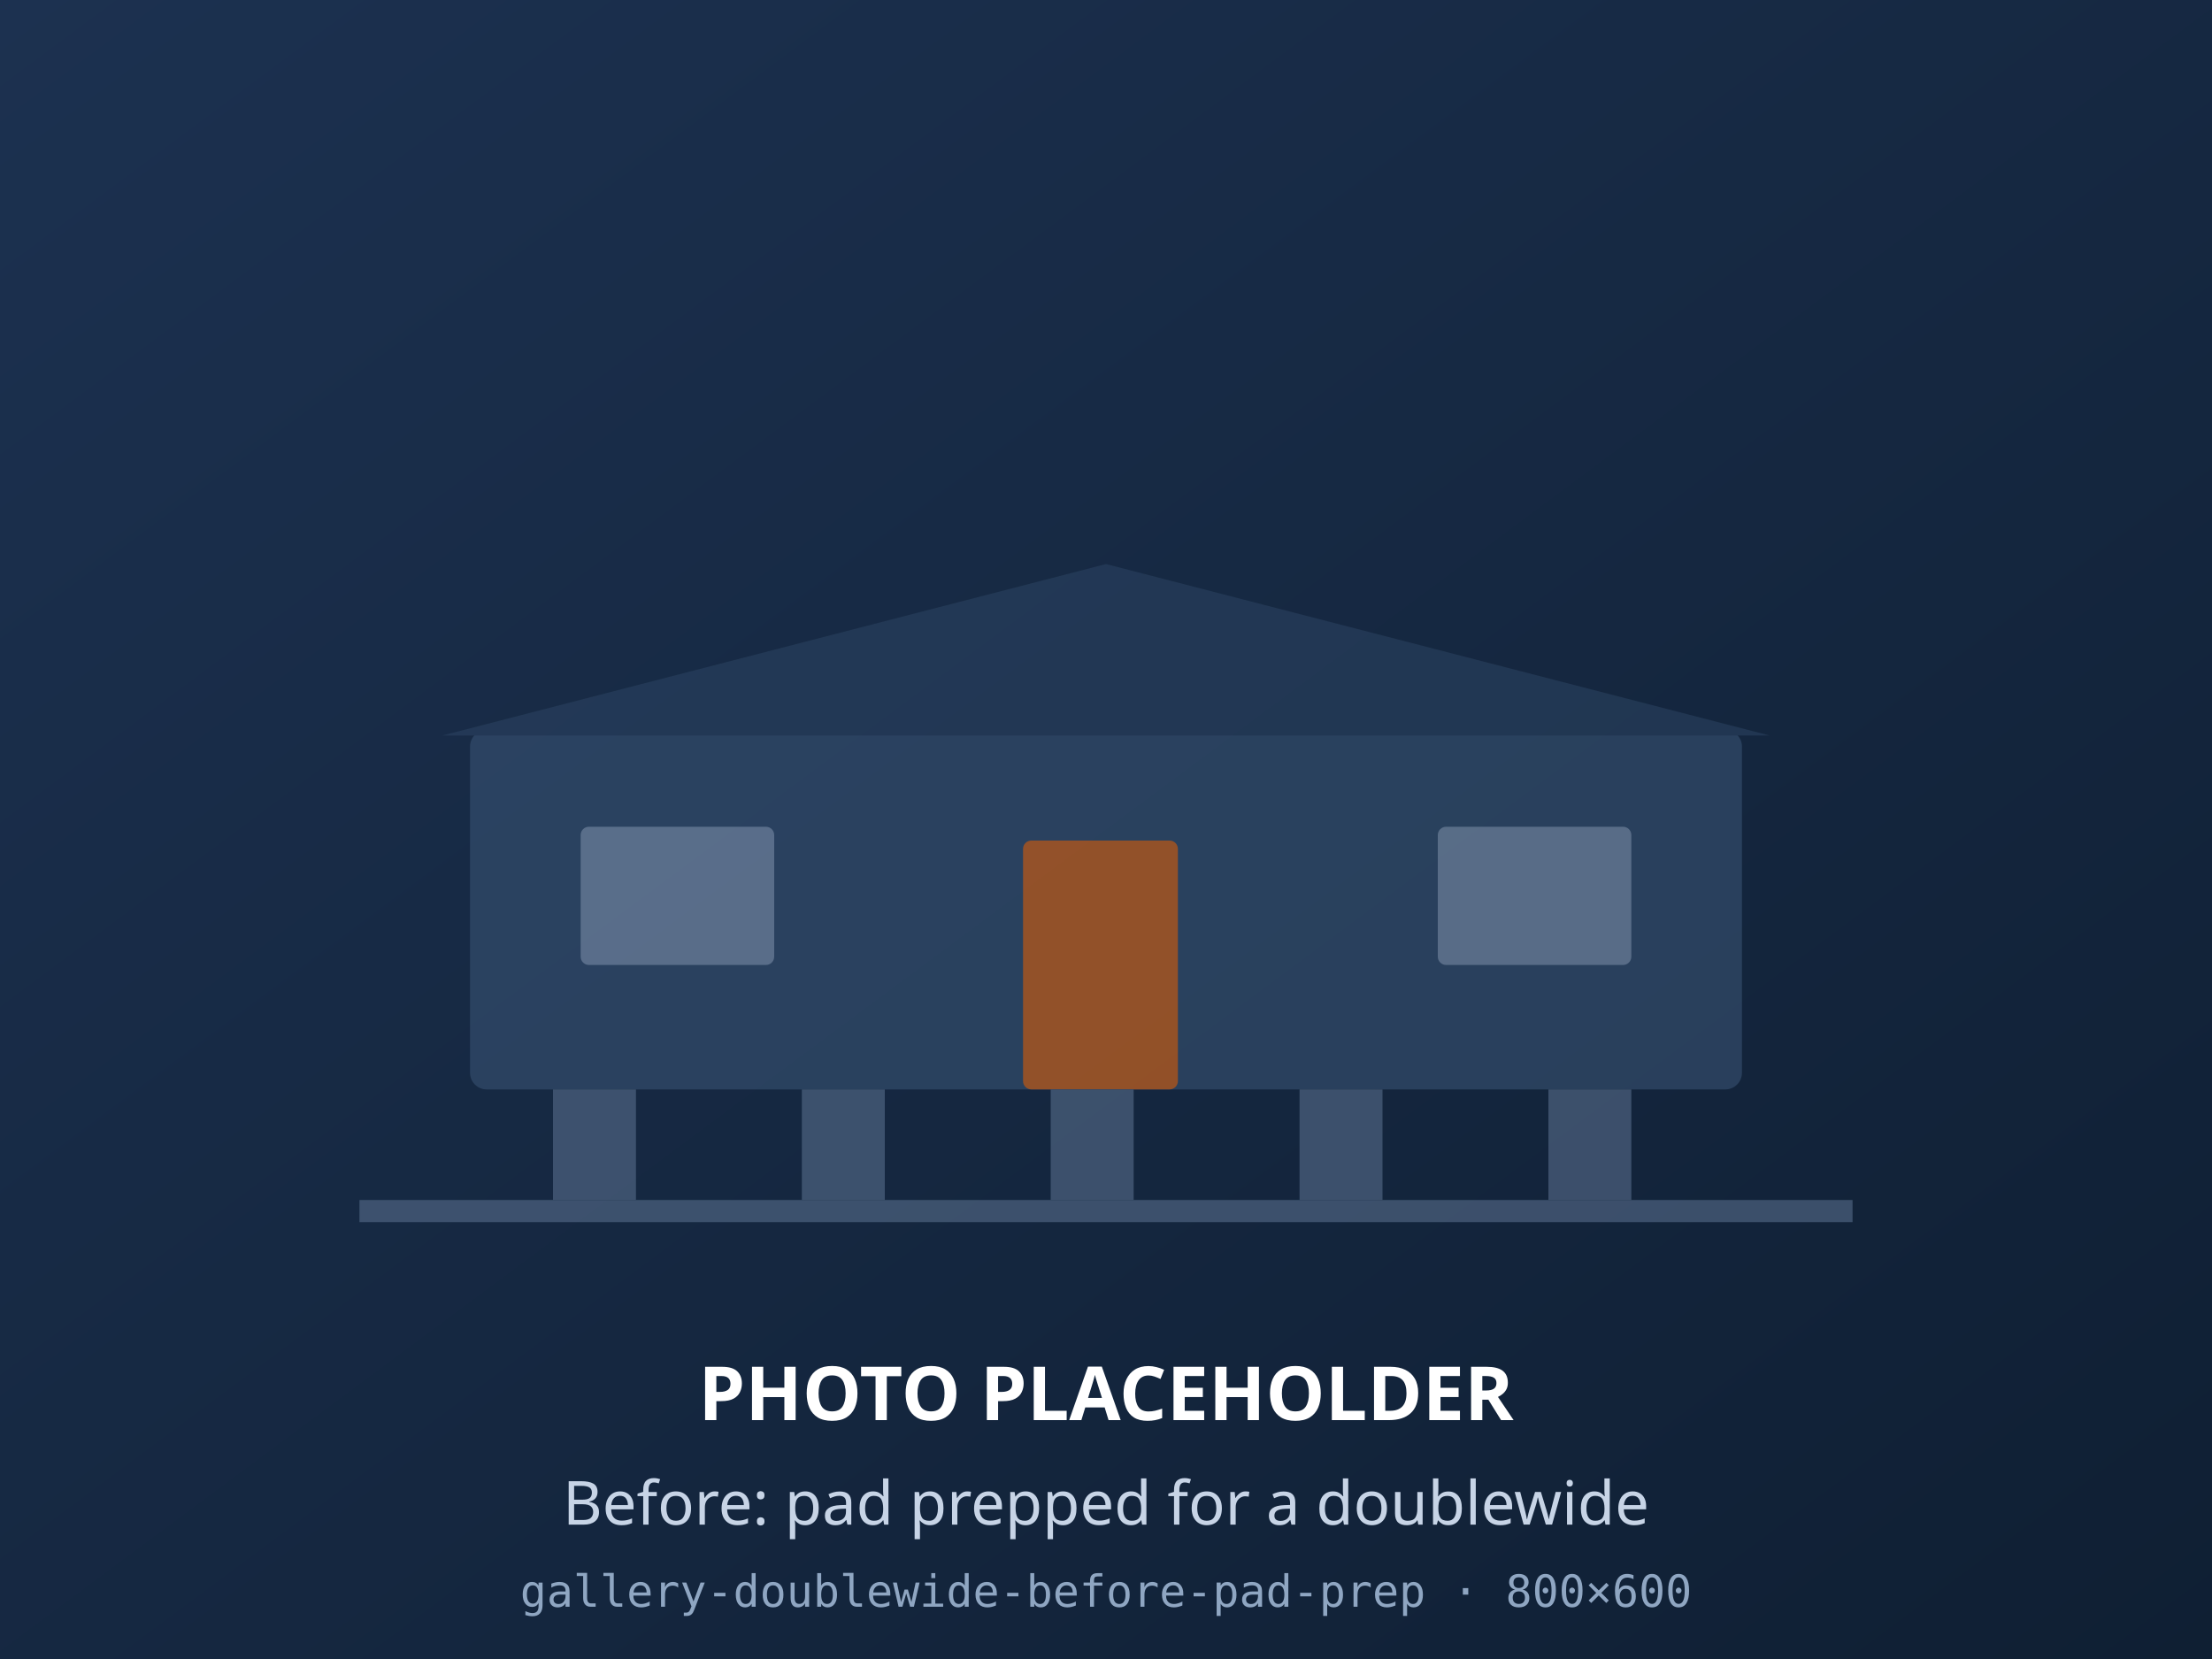
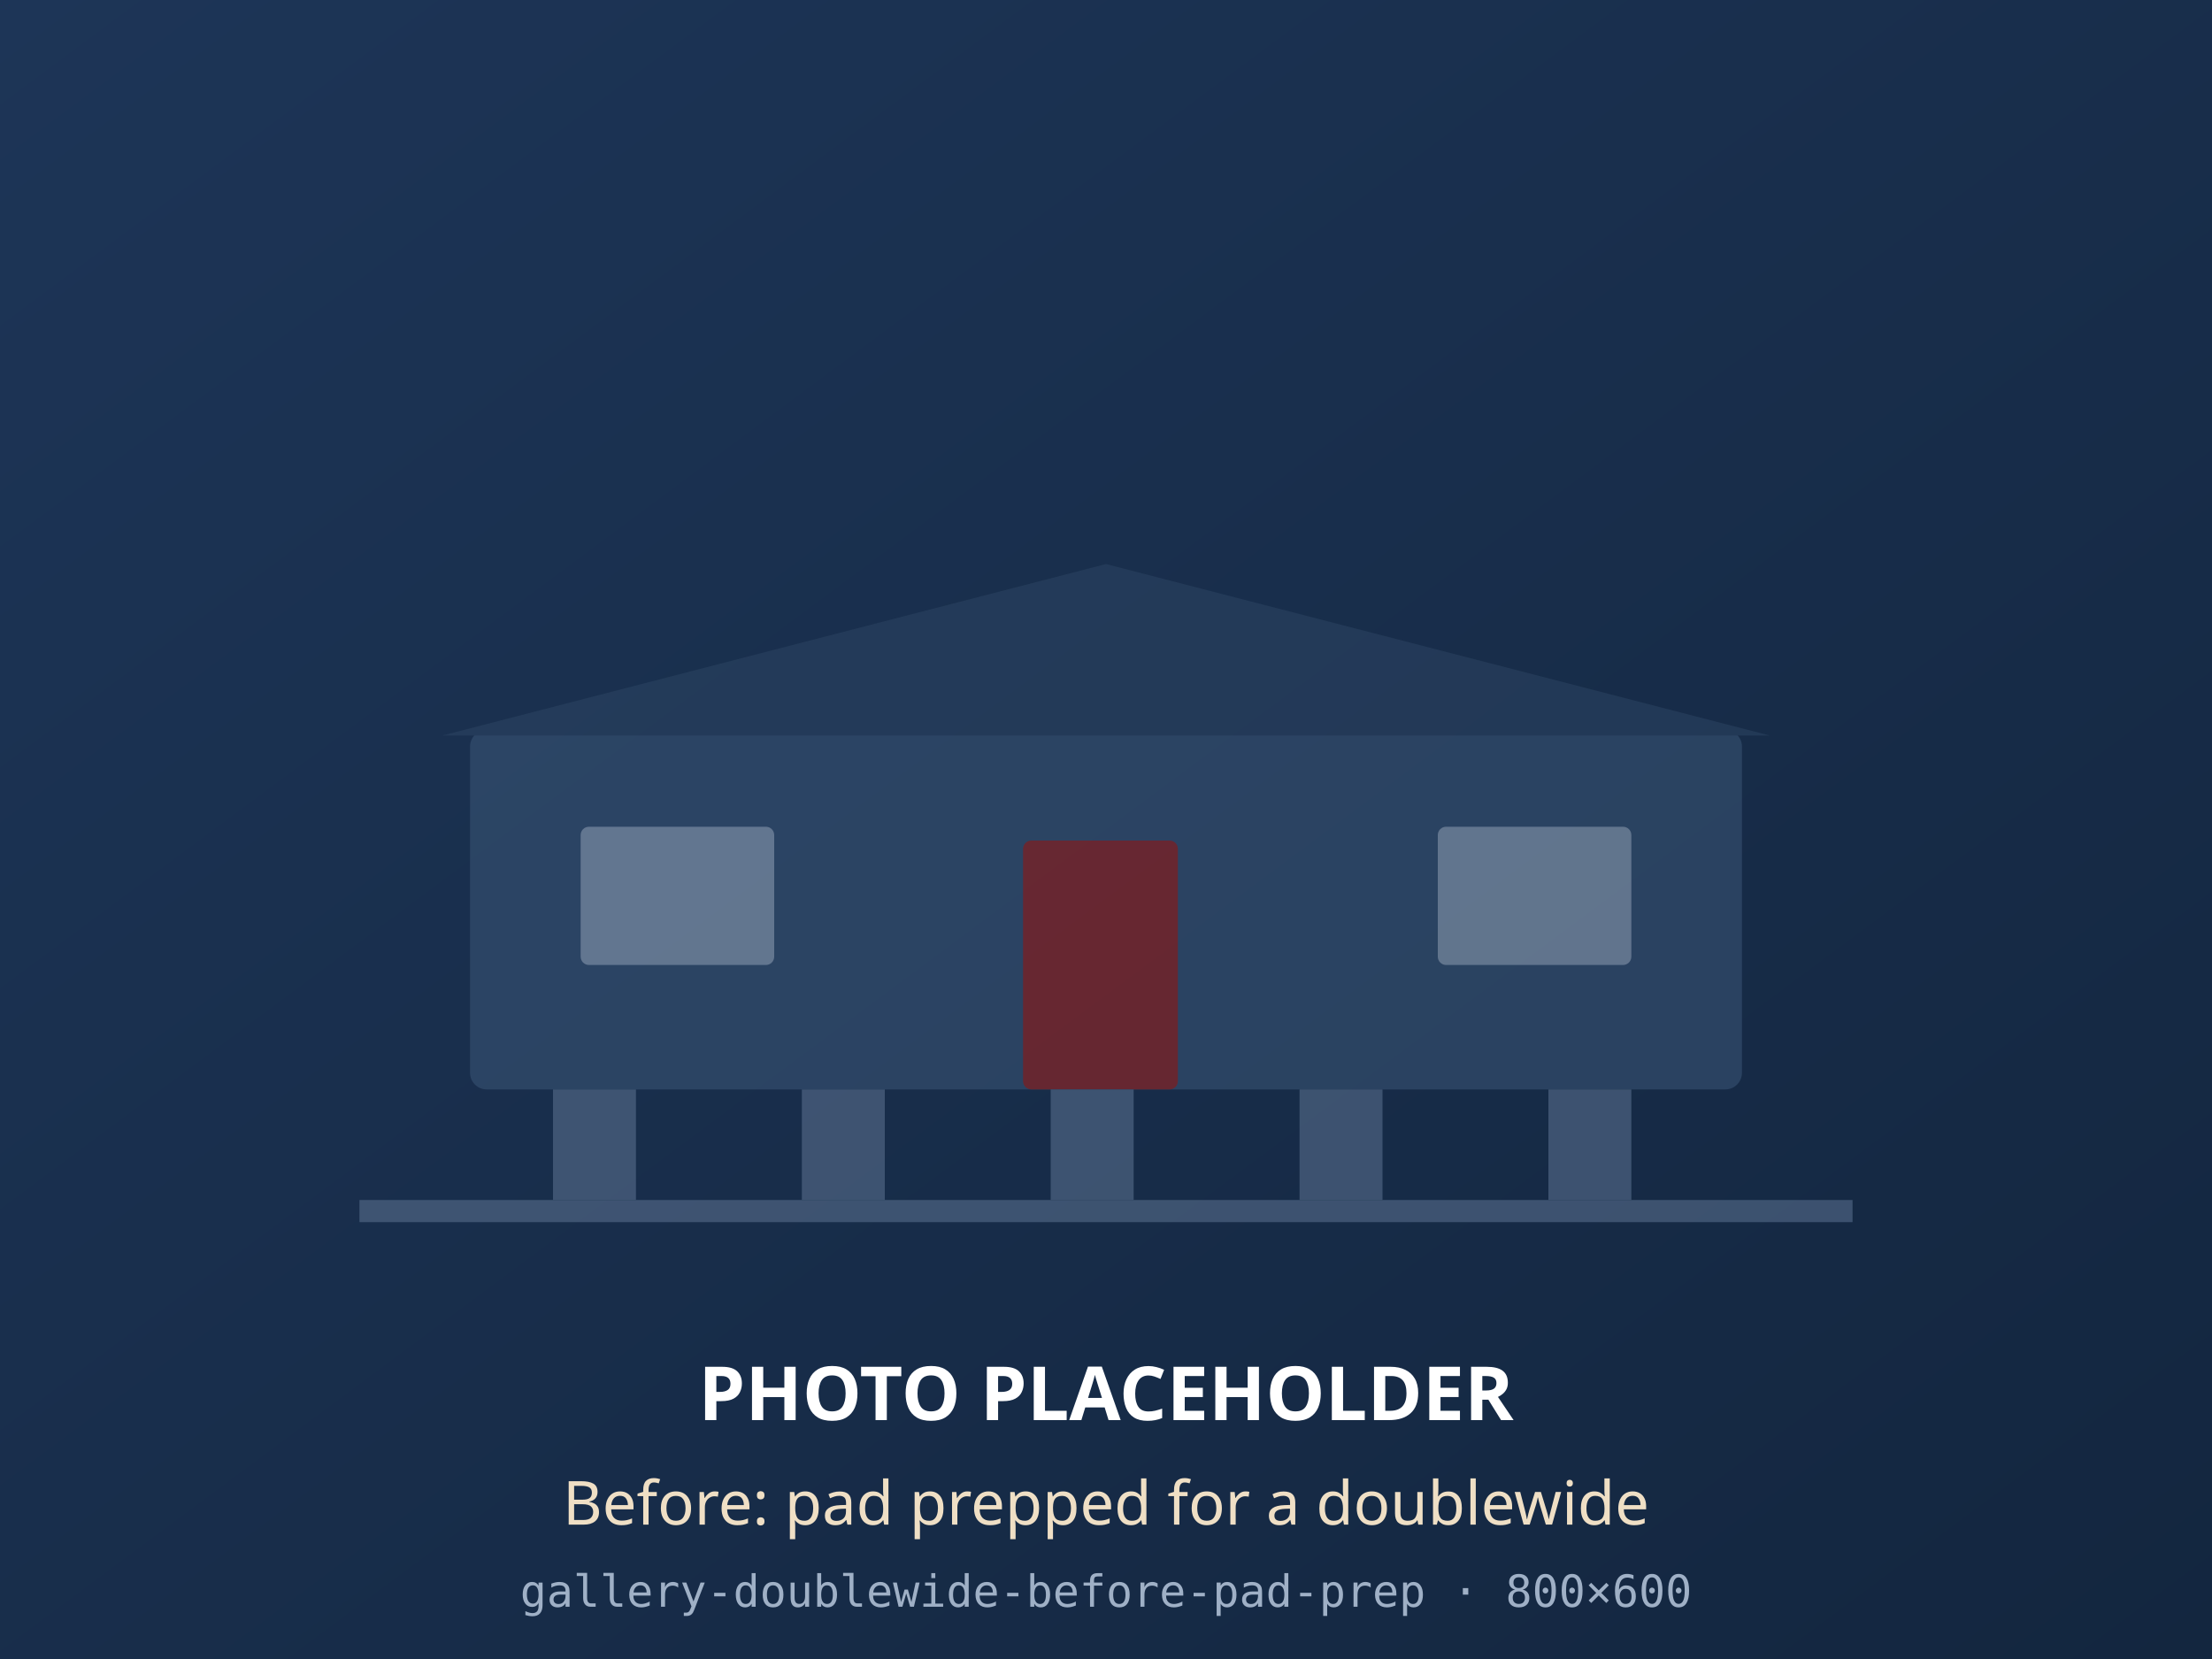
<svg xmlns="http://www.w3.org/2000/svg" width="800" height="600" viewBox="0 0 800 600" role="img" aria-label="Placeholder: Before: pad prepped for a doublewide">
  <defs>
    <linearGradient id="g" x1="0" y1="0" x2="1" y2="1">
-       <stop offset="0" stop-color="#1c3150" />
-       <stop offset="1" stop-color="#0f1f33" />
+       <stop offset="0" stop-color="#1d3557" />
+       <stop offset="1" stop-color="#13263f" />
    </linearGradient>
  </defs>
  <rect width="800" height="600" fill="url(#g)" />
  <g transform="translate(170 204) scale(1)" opacity="0.55">
    <rect x="0" y="60" width="460" height="130" rx="6" fill="#3b5577" />
    <polygon points="-10,62 230,0 470,62" fill="#2c4462" />
-     <rect x="40" y="95" width="70" height="50" rx="3" fill="#8fa6c2" />
-     <rect x="350" y="95" width="70" height="50" rx="3" fill="#8fa6c2" />
-     <rect x="200" y="100" width="56" height="90" rx="3" fill="#f97316" />
+     <rect x="40" y="95" width="70" height="50" rx="3" fill="#9fb0c6" />
+     <rect x="350" y="95" width="70" height="50" rx="3" fill="#9fb0c6" />
+     <rect x="200" y="100" width="56" height="90" rx="3" fill="#a8231d" />
    <rect x="30" y="190" width="30" height="40" fill="#5c7391" />
    <rect x="120" y="190" width="30" height="40" fill="#5c7391" />
    <rect x="210" y="190" width="30" height="40" fill="#5c7391" />
    <rect x="300" y="190" width="30" height="40" fill="#5c7391" />
    <rect x="390" y="190" width="30" height="40" fill="#5c7391" />
    <rect x="-40" y="230" width="540" height="8" fill="#5c7391" />
  </g>
  <text x="400" y="513.6" fill="#ffffff" font-family="system-ui, sans-serif" font-size="27" font-weight="700" text-anchor="middle">PHOTO PLACEHOLDER</text>
-   <text x="400" y="551.4" fill="#c7d4e6" font-family="system-ui, sans-serif" font-size="22" text-anchor="middle">Before: pad prepped for a doublewide</text>
-   <text x="400" y="581.1" fill="#8fa6c2" font-family="ui-monospace, monospace" font-size="16" text-anchor="middle">gallery-doublewide-before-pad-prep · 800×600</text>
+   <text x="400" y="551.4" fill="#efdfc5" font-family="system-ui, sans-serif" font-size="22" text-anchor="middle">Before: pad prepped for a doublewide</text>
+   <text x="400" y="581.1" fill="#9fb0c6" font-family="ui-monospace, monospace" font-size="16" text-anchor="middle">gallery-doublewide-before-pad-prep · 800×600</text>
</svg>
